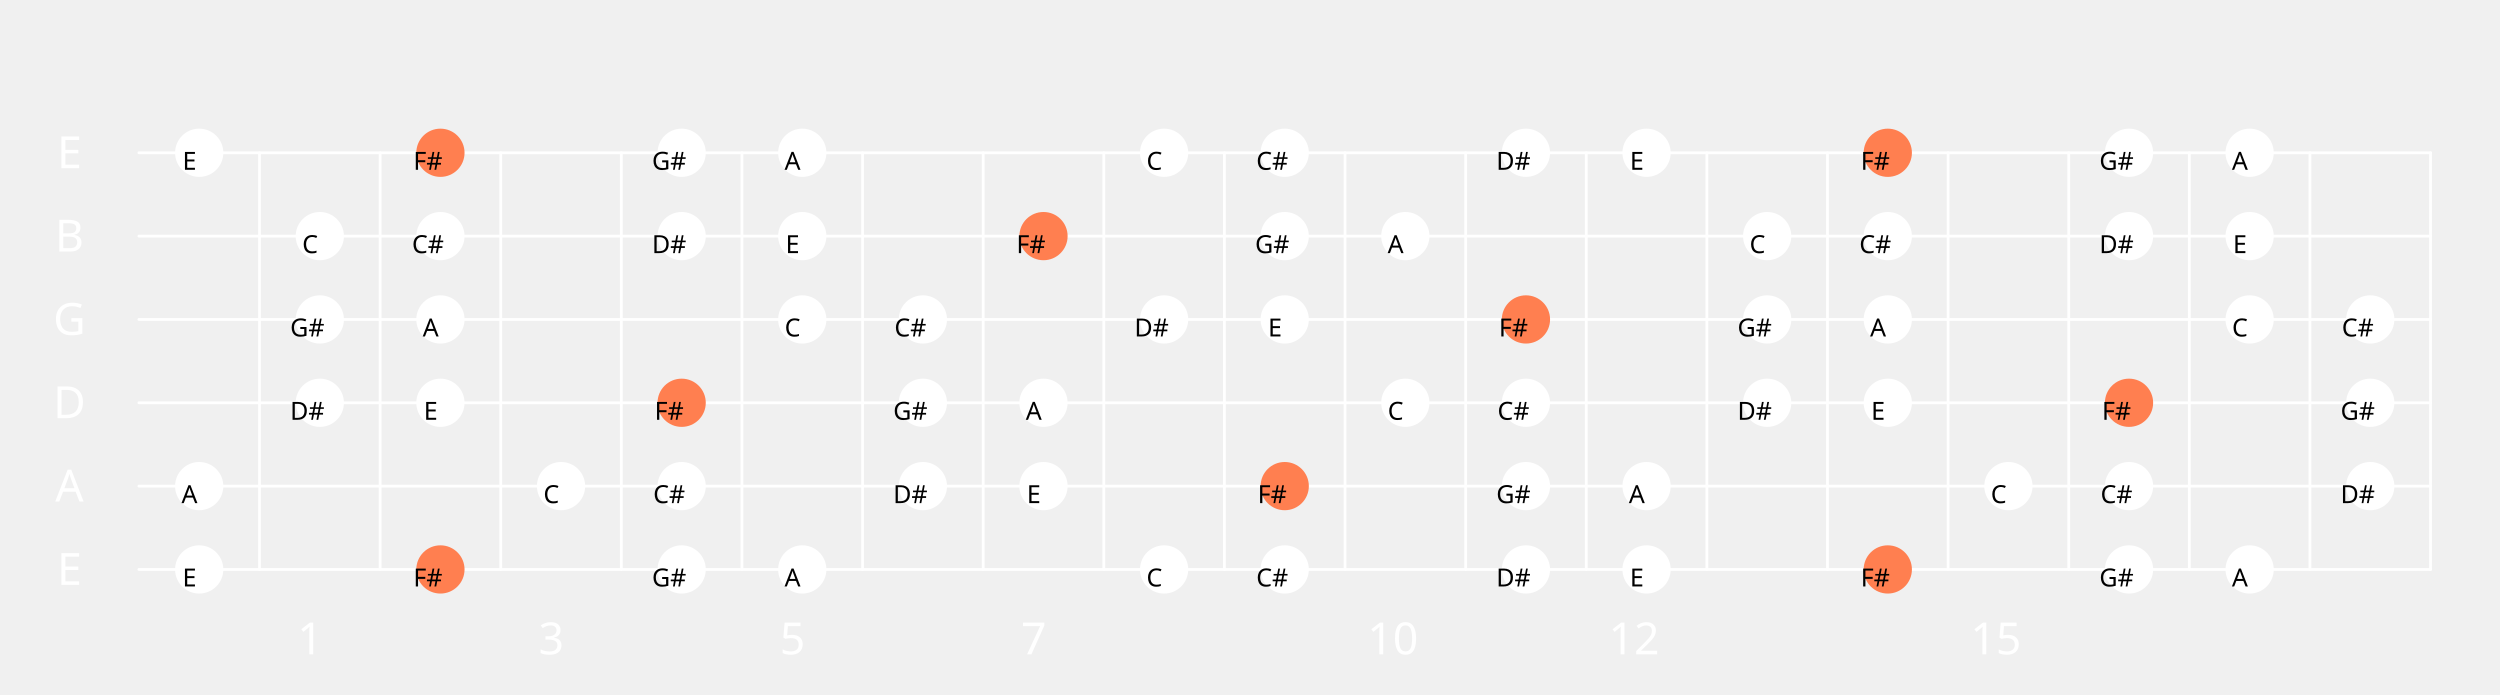
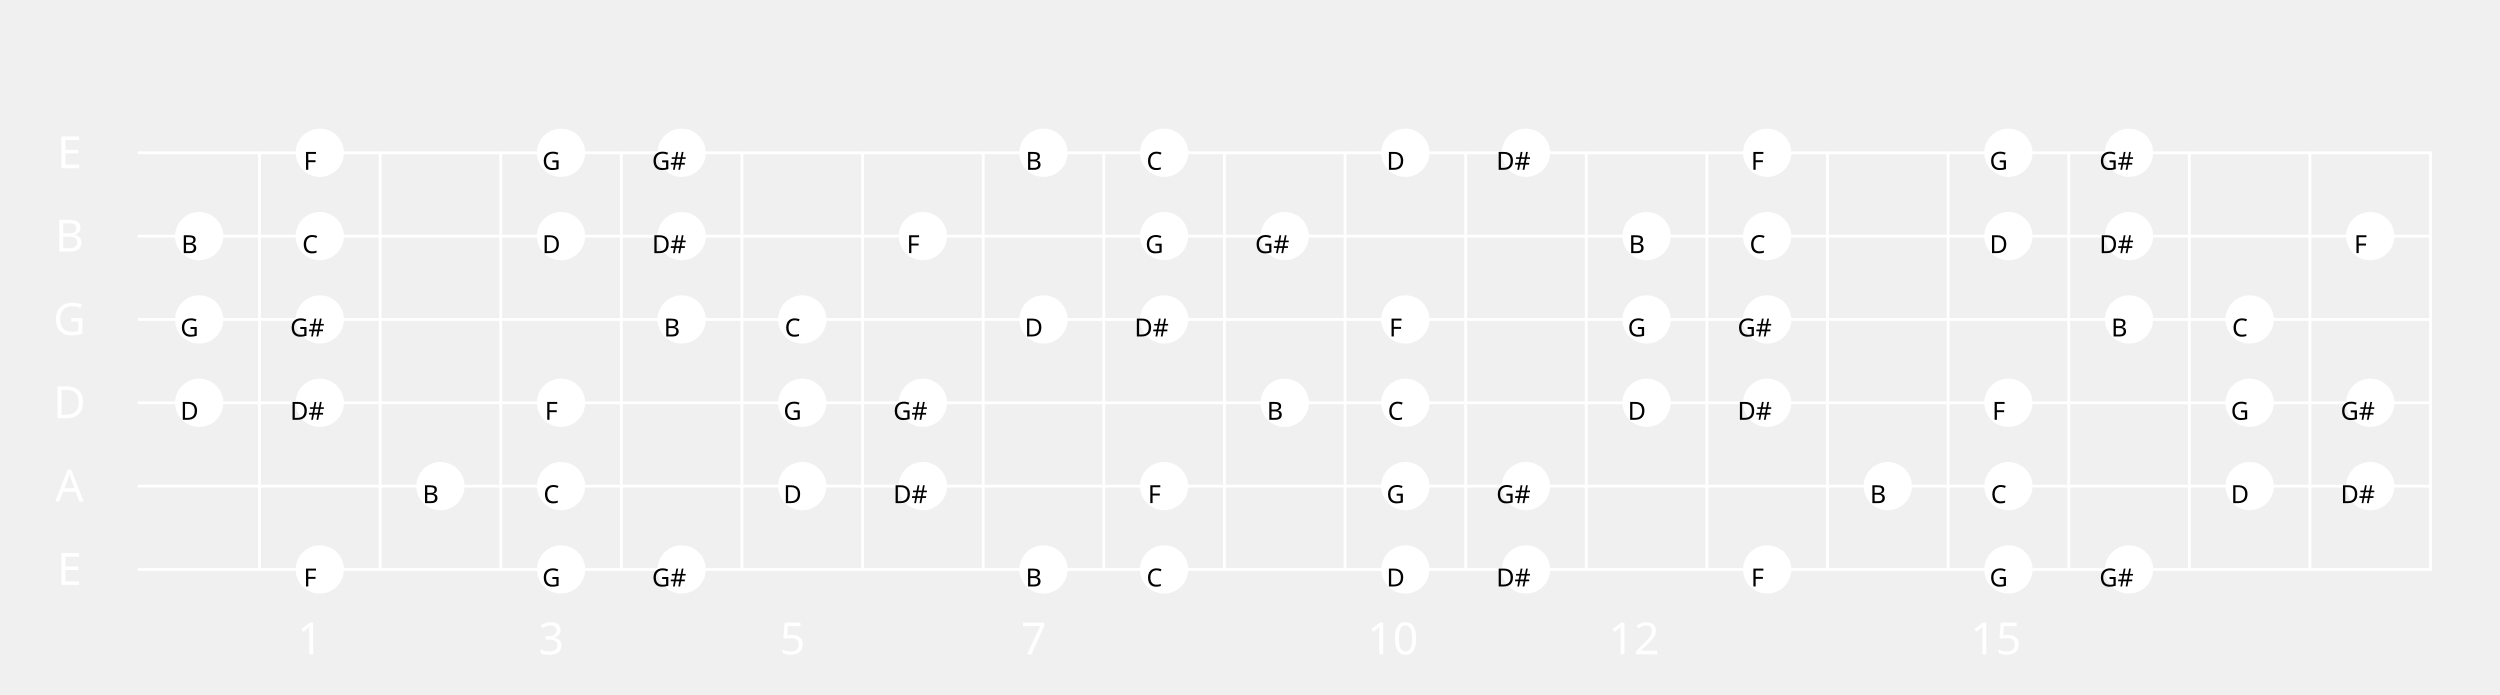
<svg xmlns="http://www.w3.org/2000/svg" class="chord-chart" font-size="16" height="250" preserveAspectRatio="xMidYMid mee    t" style="background: #282c34;" viewBox="0 0 900 250" width="900">
  <g class="grid" style="background: #282c34; stroke: white; stroke-linecap: round;">
    <path class="grid" d="M50,55 h825,0 M50,85 h825,0 M50,115 h825,0 M50,145 h825,0 M50,175 h825,0 M50,205 h825,0" />
    <path class="grid" d="M93.421,55 v150,0 M136.842,55 v150,0 M180.263,55 v150,0 M223.684,55 v150,0 M267.105,55 v150,0 M310.526,55 v150,0 M353.947,55 v150,0 M397.368,55 v150,0 M440.789,55 v150,0 M484.211,55 v150,0 M527.632,55 v150,0 M571.053,55 v150,0 M614.474,55 v150,0 M657.895,55 v150,0 M701.316,55 v150,0 M744.737,55 v150,0 M788.158,55 v150,0 M831.579,55 v150,0 M875,55 v150,0" />
  </g>
  <g class="text" style="font-family: Verdana; fill: white" text-anchor="middle">
    <text class="header" dominant-baseline="middle" style="font-family: Verdana; fill: white" x="111.632" y="230">
1
</text>
    <text class="header" dominant-baseline="middle" style="font-family: Verdana; fill: white" x="198.474" y="230">
3
</text>
    <text class="header" dominant-baseline="middle" style="font-family: Verdana; fill: white" x="285.316" y="230">
5
</text>
    <text class="header" dominant-baseline="middle" style="font-family: Verdana; fill: white" x="372.158" y="230">
7
</text>
    <text class="header" dominant-baseline="middle" dx="-1" style="font-family: Verdana; fill: white" x="502.421" y="230">
10
</text>
    <text class="header" dominant-baseline="middle" dx="-1" style="font-family: Verdana; fill: white" x="589.263" y="230">
12
</text>
    <text class="header" dominant-baseline="middle" dx="-1" style="font-family: Verdana; fill: white" x="719.526" y="230">
15
</text>
  </g>
-   <g class="circle_tonic" fill="coral">
-     <circle cx="158.553" cy="205" r="8.684" />
-     <circle cx="679.605" cy="205" r="8.684" />
-     <circle cx="462.5" cy="175" r="8.684" />
-     <circle cx="245.395" cy="145" r="8.684" />
-     <circle cx="766.447" cy="145" r="8.684" />
-     <circle cx="549.342" cy="115" r="8.684" />
-     <circle cx="375.658" cy="85" r="8.684" />
-     <circle cx="158.553" cy="55" r="8.684" />
-     <circle cx="679.605" cy="55" r="8.684" />
-   </g>
+   <g class="circle_tonic" fill="coral" />
  <g class="circle_in_scale" fill="white">
-     <circle cx="71.711" cy="205" r="8.684" />
+     <circle cx="115.132" cy="205" r="8.684" />
+     <circle cx="201.974" cy="205" r="8.684" />
    <circle cx="245.395" cy="205" r="8.684" />
-     <circle cx="288.816" cy="205" r="8.684" />
+     <circle cx="375.658" cy="205" r="8.684" />
    <circle cx="419.079" cy="205" r="8.684" />
-     <circle cx="462.5" cy="205" r="8.684" />
+     <circle cx="505.921" cy="205" r="8.684" />
    <circle cx="549.342" cy="205" r="8.684" />
-     <circle cx="592.763" cy="205" r="8.684" />
+     <circle cx="636.184" cy="205" r="8.684" />
+     <circle cx="723.026" cy="205" r="8.684" />
    <circle cx="766.447" cy="205" r="8.684" />
-     <circle cx="809.868" cy="205" r="8.684" />
-     <circle cx="71.711" cy="175" r="8.684" />
+     <circle cx="158.553" cy="175" r="8.684" />
    <circle cx="201.974" cy="175" r="8.684" />
-     <circle cx="245.395" cy="175" r="8.684" />
+     <circle cx="288.816" cy="175" r="8.684" />
    <circle cx="332.237" cy="175" r="8.684" />
-     <circle cx="375.658" cy="175" r="8.684" />
+     <circle cx="419.079" cy="175" r="8.684" />
+     <circle cx="505.921" cy="175" r="8.684" />
    <circle cx="549.342" cy="175" r="8.684" />
-     <circle cx="592.763" cy="175" r="8.684" />
+     <circle cx="679.605" cy="175" r="8.684" />
    <circle cx="723.026" cy="175" r="8.684" />
-     <circle cx="766.447" cy="175" r="8.684" />
+     <circle cx="809.868" cy="175" r="8.684" />
    <circle cx="853.289" cy="175" r="8.684" />
+     <circle cx="71.711" cy="145" r="8.684" />
    <circle cx="115.132" cy="145" r="8.684" />
-     <circle cx="158.553" cy="145" r="8.684" />
+     <circle cx="201.974" cy="145" r="8.684" />
+     <circle cx="288.816" cy="145" r="8.684" />
    <circle cx="332.237" cy="145" r="8.684" />
-     <circle cx="375.658" cy="145" r="8.684" />
+     <circle cx="462.5" cy="145" r="8.684" />
    <circle cx="505.921" cy="145" r="8.684" />
-     <circle cx="549.342" cy="145" r="8.684" />
+     <circle cx="592.763" cy="145" r="8.684" />
    <circle cx="636.184" cy="145" r="8.684" />
-     <circle cx="679.605" cy="145" r="8.684" />
+     <circle cx="723.026" cy="145" r="8.684" />
+     <circle cx="809.868" cy="145" r="8.684" />
    <circle cx="853.289" cy="145" r="8.684" />
+     <circle cx="71.711" cy="115" r="8.684" />
    <circle cx="115.132" cy="115" r="8.684" />
-     <circle cx="158.553" cy="115" r="8.684" />
+     <circle cx="245.395" cy="115" r="8.684" />
    <circle cx="288.816" cy="115" r="8.684" />
-     <circle cx="332.237" cy="115" r="8.684" />
+     <circle cx="375.658" cy="115" r="8.684" />
    <circle cx="419.079" cy="115" r="8.684" />
-     <circle cx="462.5" cy="115" r="8.684" />
+     <circle cx="505.921" cy="115" r="8.684" />
+     <circle cx="592.763" cy="115" r="8.684" />
    <circle cx="636.184" cy="115" r="8.684" />
-     <circle cx="679.605" cy="115" r="8.684" />
+     <circle cx="766.447" cy="115" r="8.684" />
    <circle cx="809.868" cy="115" r="8.684" />
-     <circle cx="853.289" cy="115" r="8.684" />
+     <circle cx="71.711" cy="85" r="8.684" />
    <circle cx="115.132" cy="85" r="8.684" />
-     <circle cx="158.553" cy="85" r="8.684" />
+     <circle cx="201.974" cy="85" r="8.684" />
    <circle cx="245.395" cy="85" r="8.684" />
-     <circle cx="288.816" cy="85" r="8.684" />
+     <circle cx="332.237" cy="85" r="8.684" />
+     <circle cx="419.079" cy="85" r="8.684" />
    <circle cx="462.5" cy="85" r="8.684" />
-     <circle cx="505.921" cy="85" r="8.684" />
+     <circle cx="592.763" cy="85" r="8.684" />
    <circle cx="636.184" cy="85" r="8.684" />
-     <circle cx="679.605" cy="85" r="8.684" />
+     <circle cx="723.026" cy="85" r="8.684" />
    <circle cx="766.447" cy="85" r="8.684" />
-     <circle cx="809.868" cy="85" r="8.684" />
-     <circle cx="71.711" cy="55" r="8.684" />
+     <circle cx="853.289" cy="85" r="8.684" />
+     <circle cx="115.132" cy="55" r="8.684" />
+     <circle cx="201.974" cy="55" r="8.684" />
    <circle cx="245.395" cy="55" r="8.684" />
-     <circle cx="288.816" cy="55" r="8.684" />
+     <circle cx="375.658" cy="55" r="8.684" />
    <circle cx="419.079" cy="55" r="8.684" />
-     <circle cx="462.5" cy="55" r="8.684" />
+     <circle cx="505.921" cy="55" r="8.684" />
    <circle cx="549.342" cy="55" r="8.684" />
-     <circle cx="592.763" cy="55" r="8.684" />
+     <circle cx="636.184" cy="55" r="8.684" />
+     <circle cx="723.026" cy="55" r="8.684" />
    <circle cx="766.447" cy="55" r="8.684" />
-     <circle cx="809.868" cy="55" r="8.684" />
  </g>
  <g class="text_circle" fill="black" font-size="9" style="font-family: Verdana;" text-anchor="middle">
-     <text dominant-baseline="middle" style="font-family: Verdana; fill: black" x="68.211" y="208">
- E
- </text>
-     <text dominant-baseline="middle" dx="-1" style="font-family: Verdana; fill: black" x="155.053" y="208">
- F#
+     <text dominant-baseline="middle" style="font-family: Verdana; fill: black" x="111.632" y="208">
+ F
+ </text>
+     <text dominant-baseline="middle" style="font-family: Verdana; fill: black" x="198.474" y="208">
+ G
</text>
    <text dominant-baseline="middle" dx="-1" style="font-family: Verdana; fill: black" x="241.895" y="208">
G#
</text>
-     <text dominant-baseline="middle" style="font-family: Verdana; fill: black" x="285.316" y="208">
- A
+     <text dominant-baseline="middle" style="font-family: Verdana; fill: black" x="372.158" y="208">
+ B
</text>
    <text dominant-baseline="middle" style="font-family: Verdana; fill: black" x="415.579" y="208">
C
</text>
-     <text dominant-baseline="middle" dx="-1" style="font-family: Verdana; fill: black" x="459" y="208">
- C#
+     <text dominant-baseline="middle" style="font-family: Verdana; fill: black" x="502.421" y="208">
+ D
</text>
    <text dominant-baseline="middle" dx="-1" style="font-family: Verdana; fill: black" x="545.842" y="208">
D#
</text>
-     <text dominant-baseline="middle" style="font-family: Verdana; fill: black" x="589.263" y="208">
- E
- </text>
-     <text dominant-baseline="middle" dx="-1" style="font-family: Verdana; fill: black" x="676.105" y="208">
- F#
+     <text dominant-baseline="middle" style="font-family: Verdana; fill: black" x="632.684" y="208">
+ F
+ </text>
+     <text dominant-baseline="middle" style="font-family: Verdana; fill: black" x="719.526" y="208">
+ G
</text>
    <text dominant-baseline="middle" dx="-1" style="font-family: Verdana; fill: black" x="762.947" y="208">
G#
</text>
-     <text dominant-baseline="middle" style="font-family: Verdana; fill: black" x="806.368" y="208">
- A
- </text>
-     <text dominant-baseline="middle" style="font-family: Verdana; fill: black" x="68.211" y="178">
- A
+     <text dominant-baseline="middle" style="font-family: Verdana; fill: black" x="155.053" y="178">
+ B
</text>
    <text dominant-baseline="middle" style="font-family: Verdana; fill: black" x="198.474" y="178">
C
</text>
-     <text dominant-baseline="middle" dx="-1" style="font-family: Verdana; fill: black" x="241.895" y="178">
- C#
+     <text dominant-baseline="middle" style="font-family: Verdana; fill: black" x="285.316" y="178">
+ D
</text>
    <text dominant-baseline="middle" dx="-1" style="font-family: Verdana; fill: black" x="328.737" y="178">
D#
</text>
-     <text dominant-baseline="middle" style="font-family: Verdana; fill: black" x="372.158" y="178">
- E
- </text>
-     <text dominant-baseline="middle" dx="-1" style="font-family: Verdana; fill: black" x="459" y="178">
- F#
+     <text dominant-baseline="middle" style="font-family: Verdana; fill: black" x="415.579" y="178">
+ F
+ </text>
+     <text dominant-baseline="middle" style="font-family: Verdana; fill: black" x="502.421" y="178">
+ G
</text>
    <text dominant-baseline="middle" dx="-1" style="font-family: Verdana; fill: black" x="545.842" y="178">
G#
</text>
-     <text dominant-baseline="middle" style="font-family: Verdana; fill: black" x="589.263" y="178">
- A
+     <text dominant-baseline="middle" style="font-family: Verdana; fill: black" x="676.105" y="178">
+ B
</text>
    <text dominant-baseline="middle" style="font-family: Verdana; fill: black" x="719.526" y="178">
C
</text>
-     <text dominant-baseline="middle" dx="-1" style="font-family: Verdana; fill: black" x="762.947" y="178">
- C#
+     <text dominant-baseline="middle" style="font-family: Verdana; fill: black" x="806.368" y="178">
+ D
</text>
    <text dominant-baseline="middle" dx="-1" style="font-family: Verdana; fill: black" x="849.789" y="178">
D#
</text>
+     <text dominant-baseline="middle" style="font-family: Verdana; fill: black" x="68.211" y="148">
+ D
+ </text>
    <text dominant-baseline="middle" dx="-1" style="font-family: Verdana; fill: black" x="111.632" y="148">
D#
</text>
-     <text dominant-baseline="middle" style="font-family: Verdana; fill: black" x="155.053" y="148">
- E
- </text>
-     <text dominant-baseline="middle" dx="-1" style="font-family: Verdana; fill: black" x="241.895" y="148">
- F#
+     <text dominant-baseline="middle" style="font-family: Verdana; fill: black" x="198.474" y="148">
+ F
+ </text>
+     <text dominant-baseline="middle" style="font-family: Verdana; fill: black" x="285.316" y="148">
+ G
</text>
    <text dominant-baseline="middle" dx="-1" style="font-family: Verdana; fill: black" x="328.737" y="148">
G#
</text>
-     <text dominant-baseline="middle" style="font-family: Verdana; fill: black" x="372.158" y="148">
- A
+     <text dominant-baseline="middle" style="font-family: Verdana; fill: black" x="459" y="148">
+ B
</text>
    <text dominant-baseline="middle" style="font-family: Verdana; fill: black" x="502.421" y="148">
C
</text>
-     <text dominant-baseline="middle" dx="-1" style="font-family: Verdana; fill: black" x="545.842" y="148">
- C#
+     <text dominant-baseline="middle" style="font-family: Verdana; fill: black" x="589.263" y="148">
+ D
</text>
    <text dominant-baseline="middle" dx="-1" style="font-family: Verdana; fill: black" x="632.684" y="148">
D#
</text>
-     <text dominant-baseline="middle" style="font-family: Verdana; fill: black" x="676.105" y="148">
- E
- </text>
-     <text dominant-baseline="middle" dx="-1" style="font-family: Verdana; fill: black" x="762.947" y="148">
- F#
+     <text dominant-baseline="middle" style="font-family: Verdana; fill: black" x="719.526" y="148">
+ F
+ </text>
+     <text dominant-baseline="middle" style="font-family: Verdana; fill: black" x="806.368" y="148">
+ G
</text>
    <text dominant-baseline="middle" dx="-1" style="font-family: Verdana; fill: black" x="849.789" y="148">
G#
</text>
+     <text dominant-baseline="middle" style="font-family: Verdana; fill: black" x="68.211" y="118">
+ G
+ </text>
    <text dominant-baseline="middle" dx="-1" style="font-family: Verdana; fill: black" x="111.632" y="118">
G#
</text>
-     <text dominant-baseline="middle" style="font-family: Verdana; fill: black" x="155.053" y="118">
- A
+     <text dominant-baseline="middle" style="font-family: Verdana; fill: black" x="241.895" y="118">
+ B
</text>
    <text dominant-baseline="middle" style="font-family: Verdana; fill: black" x="285.316" y="118">
C
</text>
-     <text dominant-baseline="middle" dx="-1" style="font-family: Verdana; fill: black" x="328.737" y="118">
- C#
+     <text dominant-baseline="middle" style="font-family: Verdana; fill: black" x="372.158" y="118">
+ D
</text>
    <text dominant-baseline="middle" dx="-1" style="font-family: Verdana; fill: black" x="415.579" y="118">
D#
</text>
-     <text dominant-baseline="middle" style="font-family: Verdana; fill: black" x="459" y="118">
- E
- </text>
-     <text dominant-baseline="middle" dx="-1" style="font-family: Verdana; fill: black" x="545.842" y="118">
- F#
+     <text dominant-baseline="middle" style="font-family: Verdana; fill: black" x="502.421" y="118">
+ F
+ </text>
+     <text dominant-baseline="middle" style="font-family: Verdana; fill: black" x="589.263" y="118">
+ G
</text>
    <text dominant-baseline="middle" dx="-1" style="font-family: Verdana; fill: black" x="632.684" y="118">
G#
</text>
-     <text dominant-baseline="middle" style="font-family: Verdana; fill: black" x="676.105" y="118">
- A
+     <text dominant-baseline="middle" style="font-family: Verdana; fill: black" x="762.947" y="118">
+ B
</text>
    <text dominant-baseline="middle" style="font-family: Verdana; fill: black" x="806.368" y="118">
C
</text>
-     <text dominant-baseline="middle" dx="-1" style="font-family: Verdana; fill: black" x="849.789" y="118">
- C#
+     <text dominant-baseline="middle" style="font-family: Verdana; fill: black" x="68.211" y="88">
+ B
</text>
    <text dominant-baseline="middle" style="font-family: Verdana; fill: black" x="111.632" y="88">
C
</text>
-     <text dominant-baseline="middle" dx="-1" style="font-family: Verdana; fill: black" x="155.053" y="88">
- C#
+     <text dominant-baseline="middle" style="font-family: Verdana; fill: black" x="198.474" y="88">
+ D
</text>
    <text dominant-baseline="middle" dx="-1" style="font-family: Verdana; fill: black" x="241.895" y="88">
D#
</text>
-     <text dominant-baseline="middle" style="font-family: Verdana; fill: black" x="285.316" y="88">
- E
- </text>
-     <text dominant-baseline="middle" dx="-1" style="font-family: Verdana; fill: black" x="372.158" y="88">
- F#
+     <text dominant-baseline="middle" style="font-family: Verdana; fill: black" x="328.737" y="88">
+ F
+ </text>
+     <text dominant-baseline="middle" style="font-family: Verdana; fill: black" x="415.579" y="88">
+ G
</text>
    <text dominant-baseline="middle" dx="-1" style="font-family: Verdana; fill: black" x="459" y="88">
G#
</text>
-     <text dominant-baseline="middle" style="font-family: Verdana; fill: black" x="502.421" y="88">
- A
+     <text dominant-baseline="middle" style="font-family: Verdana; fill: black" x="589.263" y="88">
+ B
</text>
    <text dominant-baseline="middle" style="font-family: Verdana; fill: black" x="632.684" y="88">
C
</text>
-     <text dominant-baseline="middle" dx="-1" style="font-family: Verdana; fill: black" x="676.105" y="88">
- C#
+     <text dominant-baseline="middle" style="font-family: Verdana; fill: black" x="719.526" y="88">
+ D
</text>
    <text dominant-baseline="middle" dx="-1" style="font-family: Verdana; fill: black" x="762.947" y="88">
D#
</text>
-     <text dominant-baseline="middle" style="font-family: Verdana; fill: black" x="806.368" y="88">
- E
- </text>
-     <text dominant-baseline="middle" style="font-family: Verdana; fill: black" x="68.211" y="58">
- E
- </text>
-     <text dominant-baseline="middle" dx="-1" style="font-family: Verdana; fill: black" x="155.053" y="58">
- F#
+     <text dominant-baseline="middle" style="font-family: Verdana; fill: black" x="849.789" y="88">
+ F
+ </text>
+     <text dominant-baseline="middle" style="font-family: Verdana; fill: black" x="111.632" y="58">
+ F
+ </text>
+     <text dominant-baseline="middle" style="font-family: Verdana; fill: black" x="198.474" y="58">
+ G
</text>
    <text dominant-baseline="middle" dx="-1" style="font-family: Verdana; fill: black" x="241.895" y="58">
G#
</text>
-     <text dominant-baseline="middle" style="font-family: Verdana; fill: black" x="285.316" y="58">
- A
+     <text dominant-baseline="middle" style="font-family: Verdana; fill: black" x="372.158" y="58">
+ B
</text>
    <text dominant-baseline="middle" style="font-family: Verdana; fill: black" x="415.579" y="58">
C
</text>
-     <text dominant-baseline="middle" dx="-1" style="font-family: Verdana; fill: black" x="459" y="58">
- C#
+     <text dominant-baseline="middle" style="font-family: Verdana; fill: black" x="502.421" y="58">
+ D
</text>
    <text dominant-baseline="middle" dx="-1" style="font-family: Verdana; fill: black" x="545.842" y="58">
D#
</text>
-     <text dominant-baseline="middle" style="font-family: Verdana; fill: black" x="589.263" y="58">
- E
- </text>
-     <text dominant-baseline="middle" dx="-1" style="font-family: Verdana; fill: black" x="676.105" y="58">
- F#
+     <text dominant-baseline="middle" style="font-family: Verdana; fill: black" x="632.684" y="58">
+ F
+ </text>
+     <text dominant-baseline="middle" style="font-family: Verdana; fill: black" x="719.526" y="58">
+ G
</text>
    <text dominant-baseline="middle" dx="-1" style="font-family: Verdana; fill: black" x="762.947" y="58">
G#
- </text>
-     <text dominant-baseline="middle" style="font-family: Verdana; fill: black" x="806.368" y="58">
- A
</text>
  </g>
  <g class="text_circle" style="font-family: Verdana; fill: white;" text-anchor="middle">
    <text dominant-baseline="middle" style="font-family: Verdana; fill: white;" x="25" y="205">
E
</text>
    <text dominant-baseline="middle" style="font-family: Verdana; fill: white;" x="25" y="175">
A
</text>
    <text dominant-baseline="middle" style="font-family: Verdana; fill: white;" x="25" y="145">
D
</text>
    <text dominant-baseline="middle" style="font-family: Verdana; fill: white;" x="25" y="115">
G
</text>
    <text dominant-baseline="middle" style="font-family: Verdana; fill: white;" x="25" y="85">
B
</text>
    <text dominant-baseline="middle" style="font-family: Verdana; fill: white;" x="25" y="55">
E
</text>
  </g>
</svg>
